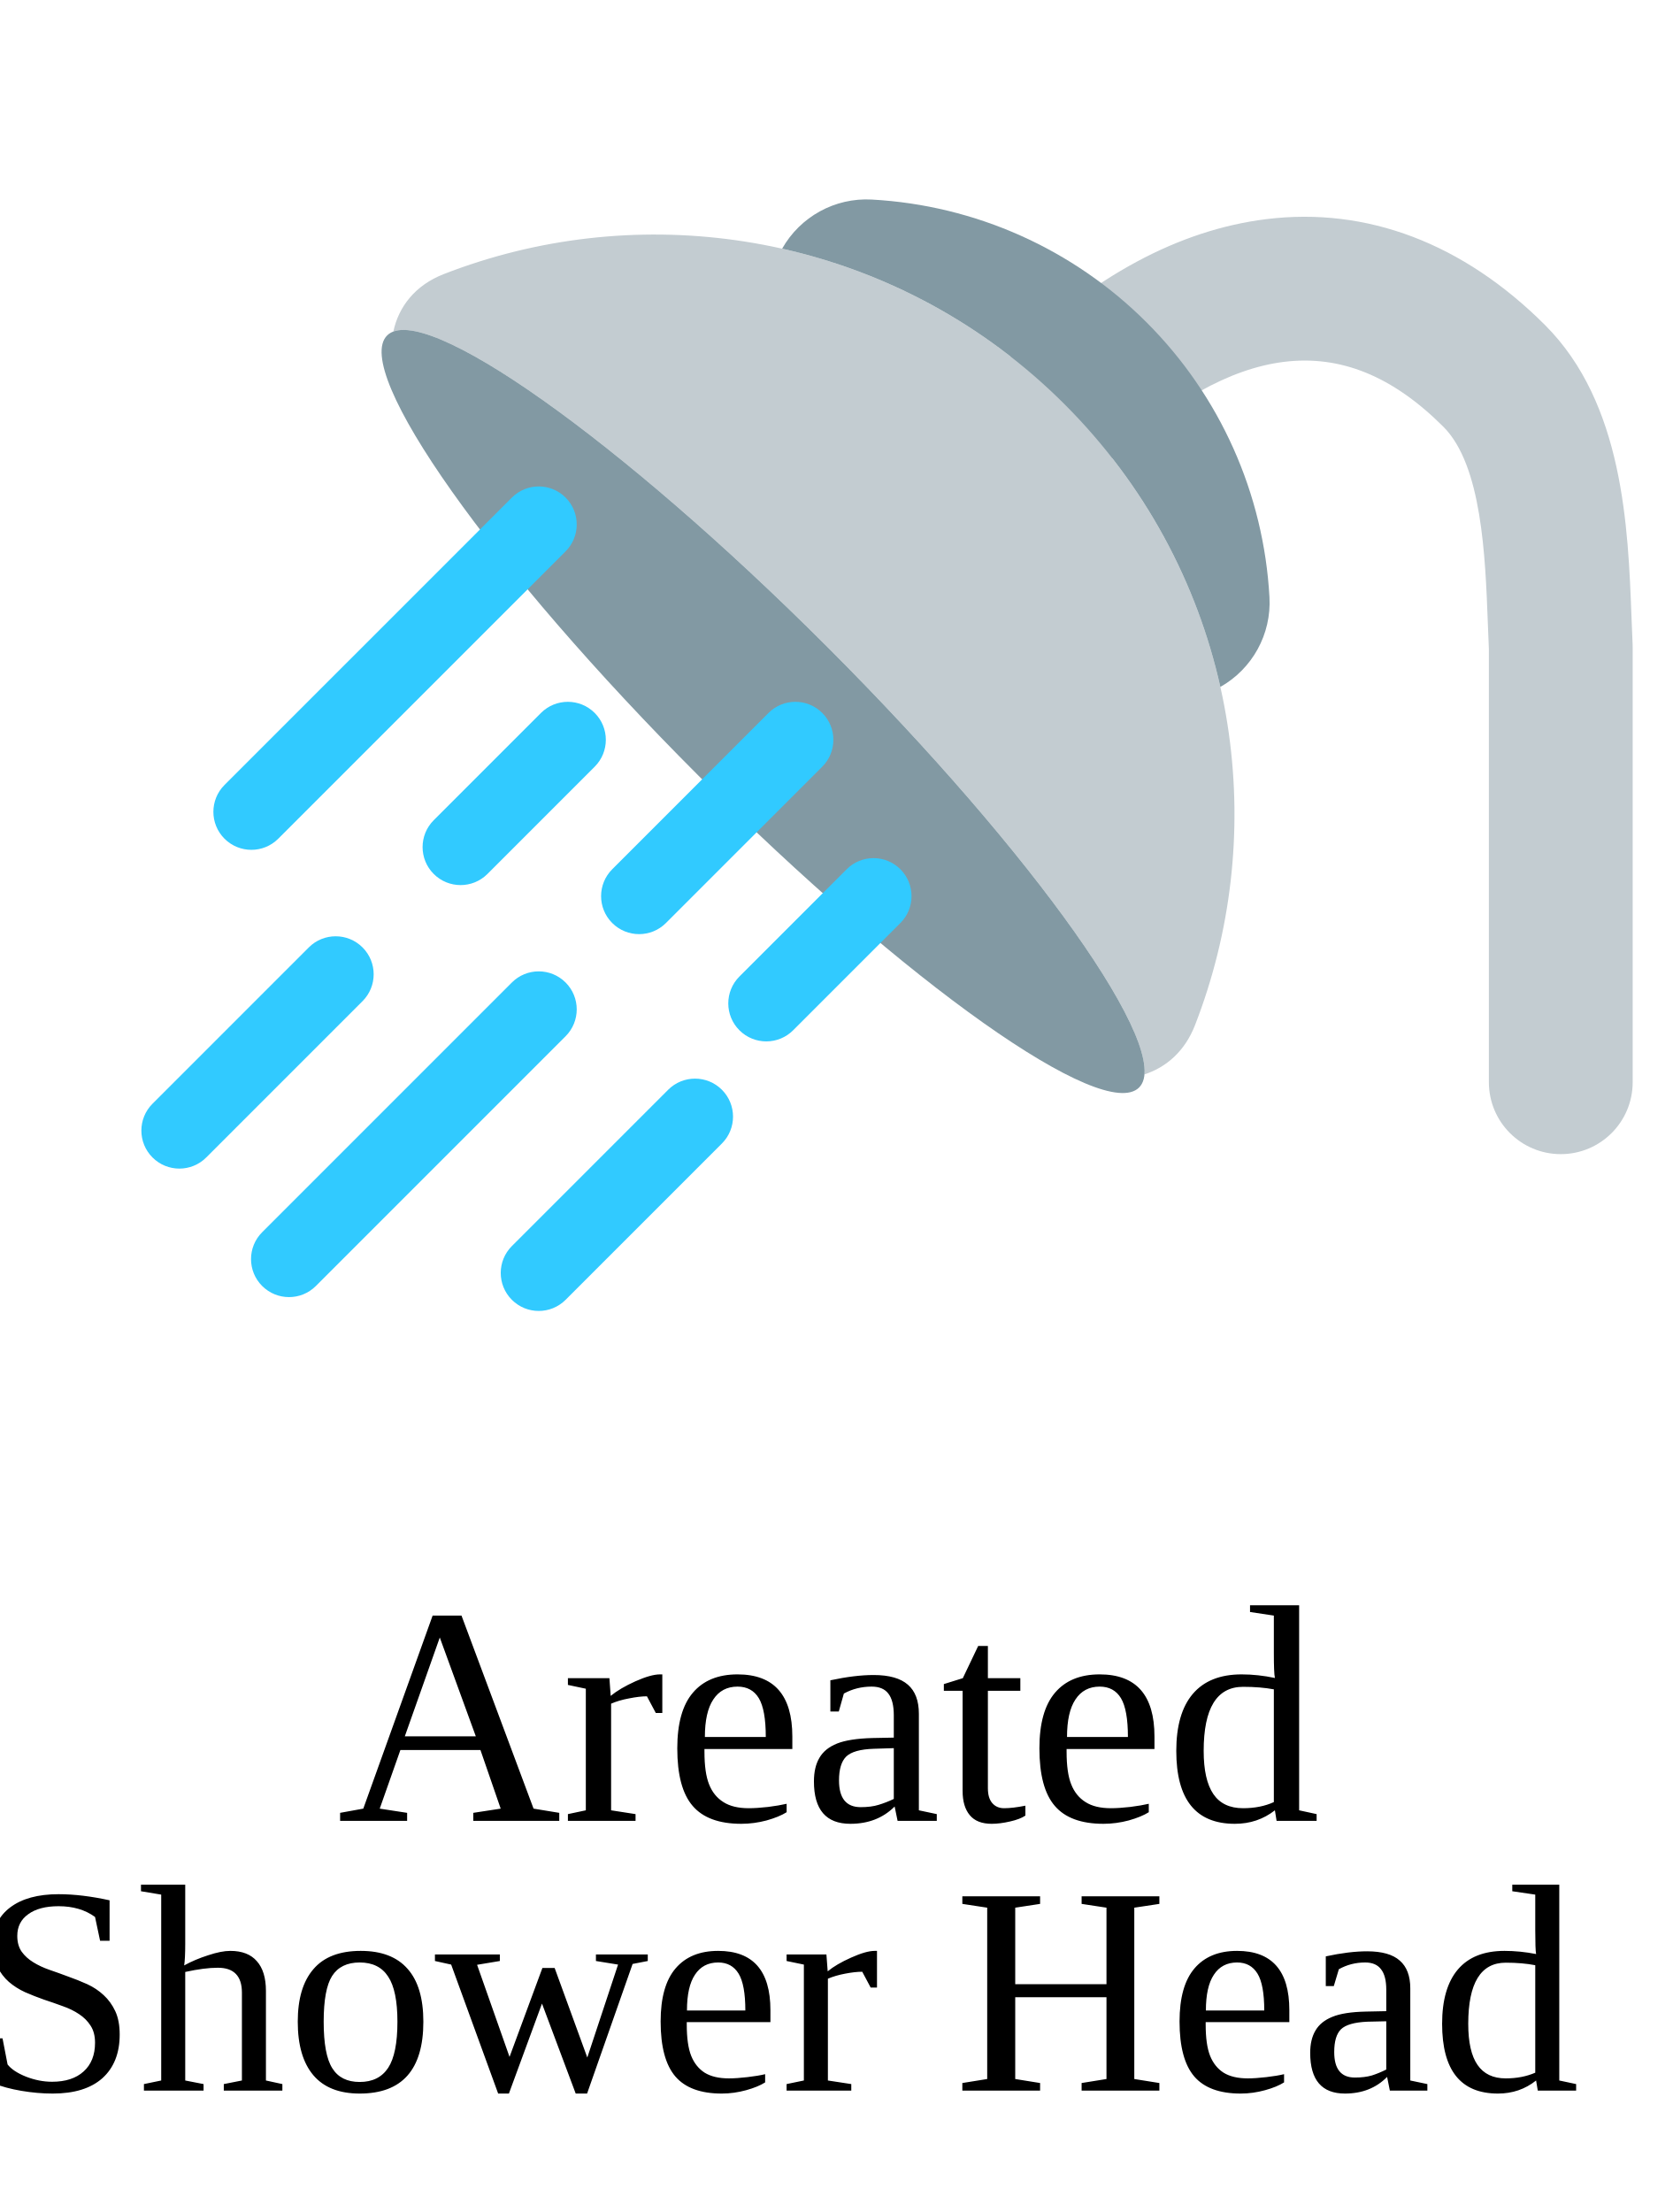
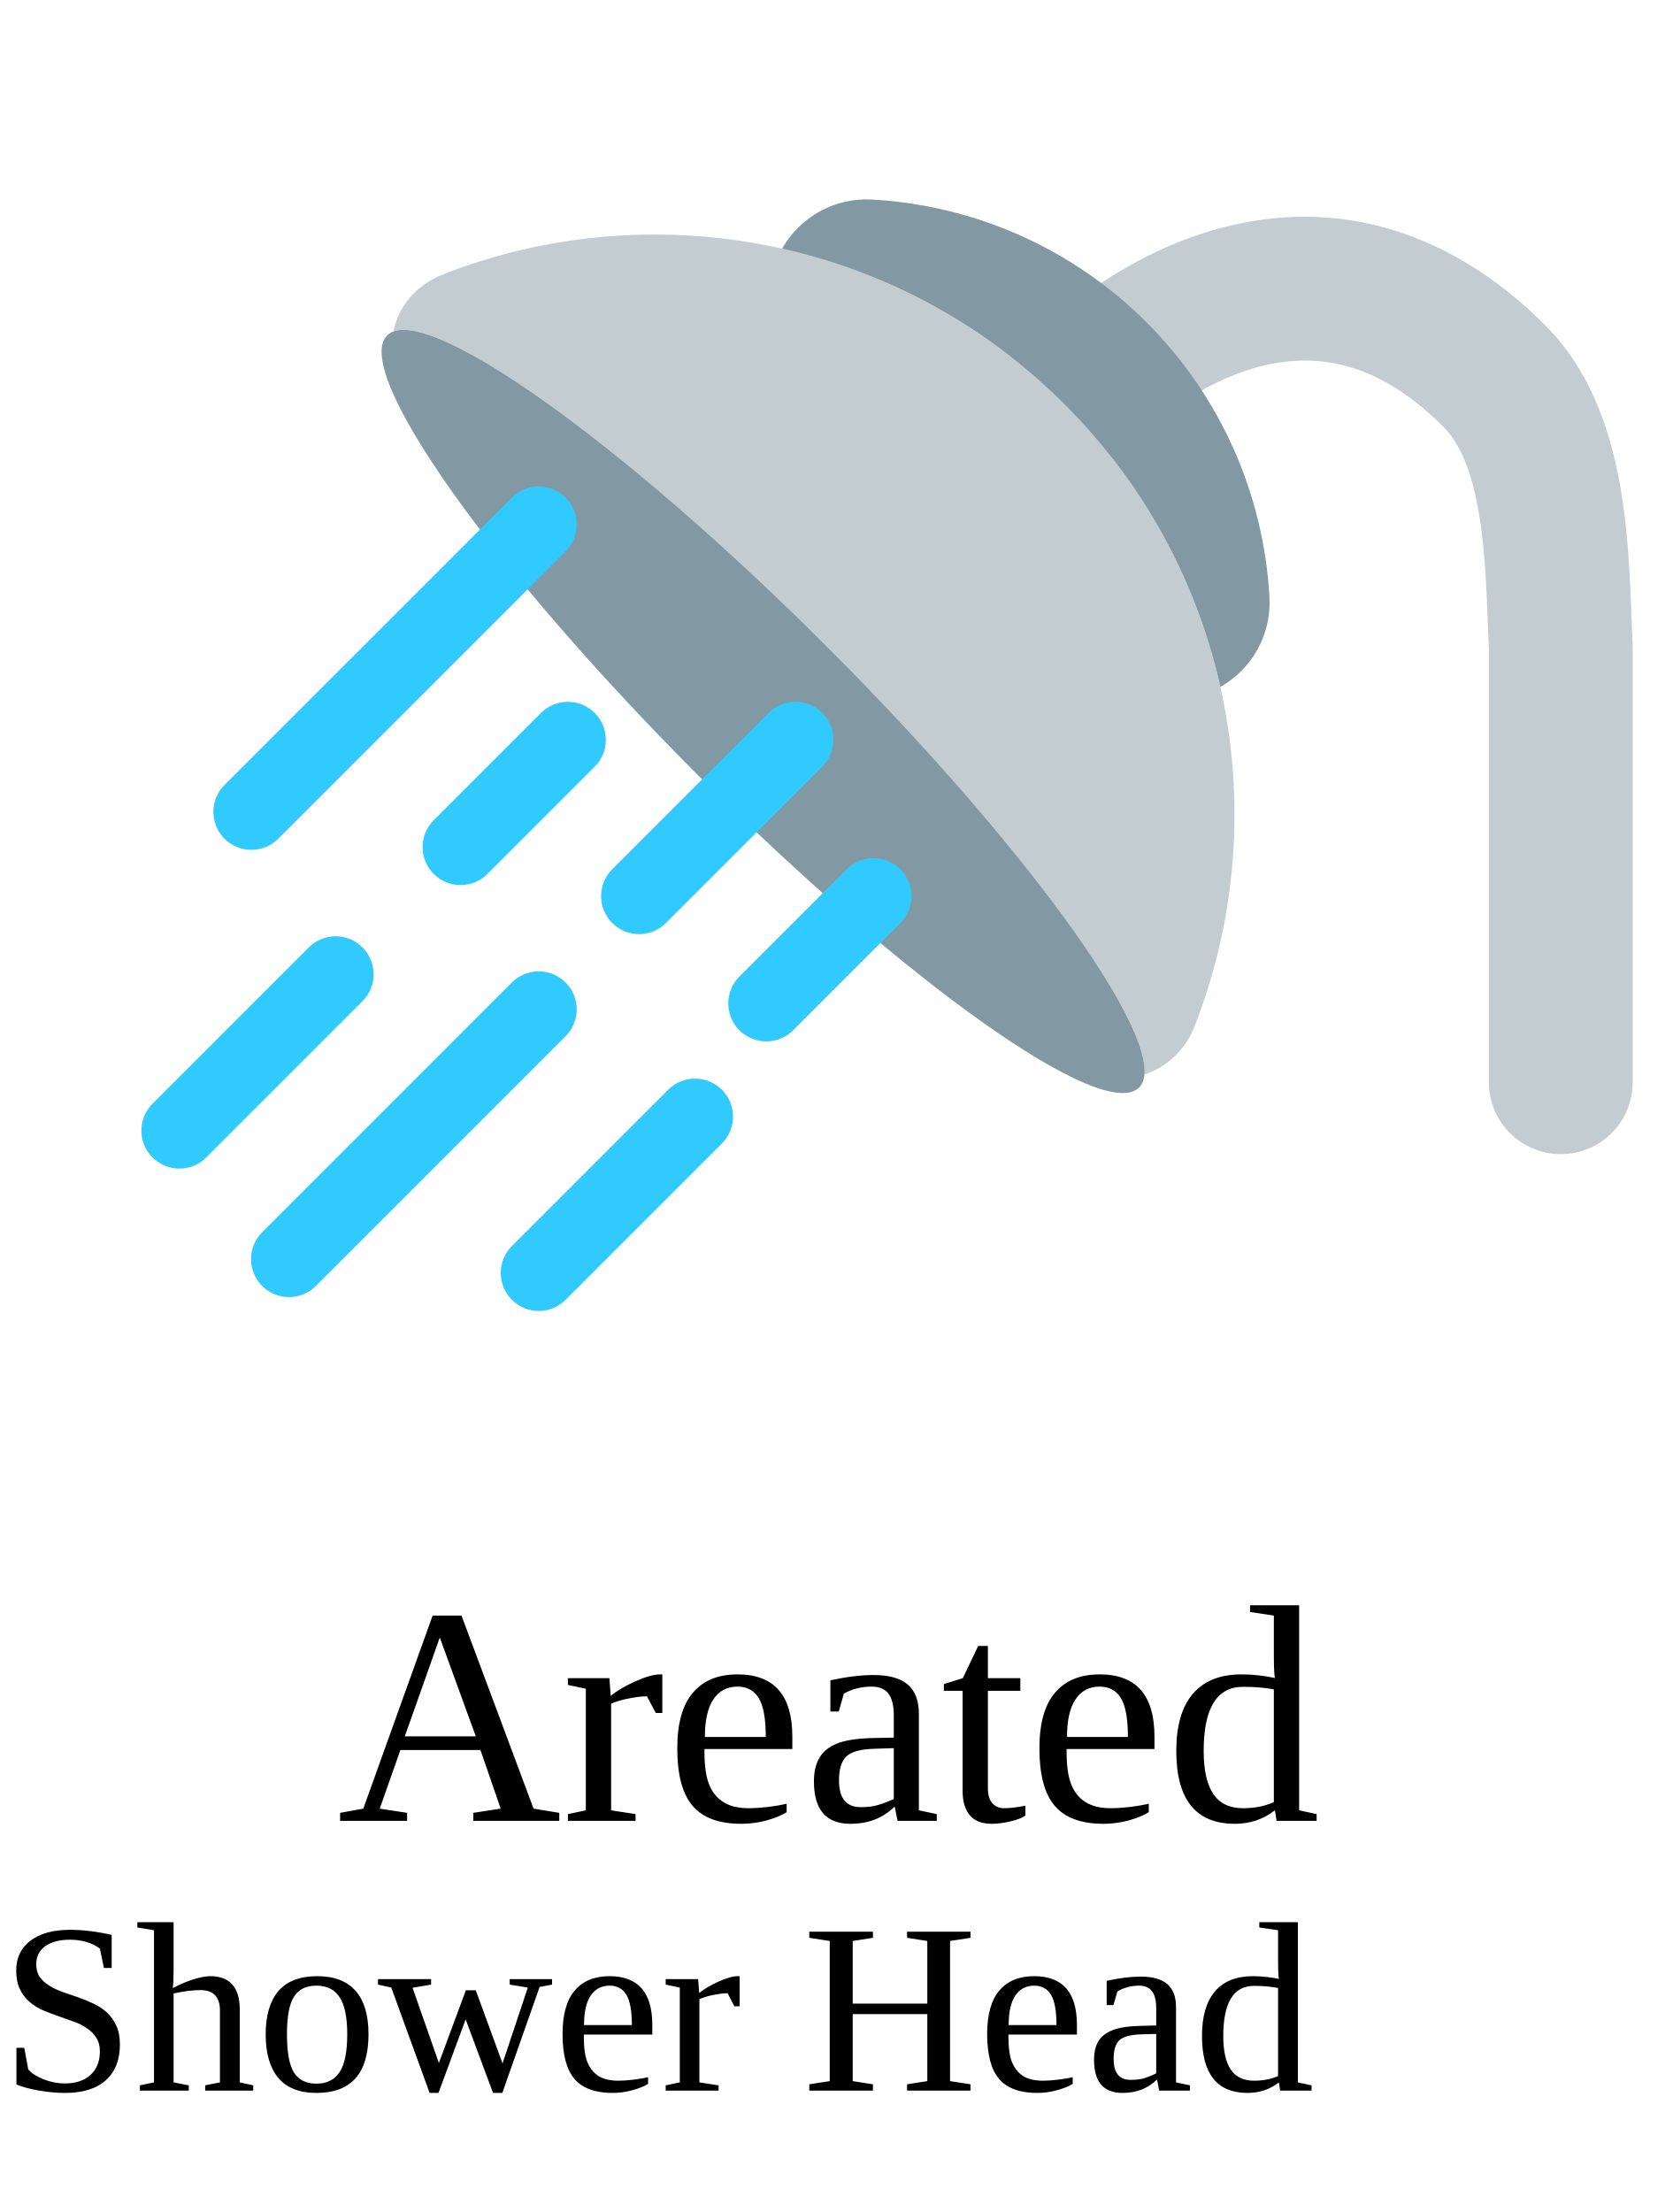
<svg xmlns="http://www.w3.org/2000/svg" width="100%" height="132%" viewBox="0 0 124 164">
  <g transform="translate(10, 10) scale(0.22)">
    <path fill="#C3CCD1" d="M504.79 171.574c-.136-2.87-.248-5.863-.364-8.948c-1.148-30.431-2.721-72.107-29.12-98.508c-27.57-27.57-60.066-39.92-93.985-35.719c-29.462 3.651-58.425 19.247-86.119 46.355C239.99 31.689 166.996 22.42 104.107 46.917c-9.664 3.764-15.216 11.011-16.988 19.364c16.28-6.094 79.699 39.713 146.323 106.337c63.805 63.805 108.51 124.665 106.827 144.001c7.36-2.384 13.624-7.829 17.012-16.526c24.493-62.874 15.238-135.847-27.802-191.053c19.557-19.022 39.499-30.275 57.802-32.543c19.079-2.363 36.66 4.798 53.756 21.892c12.956 12.956 14.114 43.652 14.959 66.065c.115 3.038.227 5.99.357 8.831v145.977c0 13.383 10.85 24.232 24.232 24.232s24.232-10.85 24.232-24.232V172.719l-.027-1.145z" />
    <path fill="#8299A3" d="M233.441 172.617c69.986 69.986 117.003 136.438 105.017 148.424c-11.987 11.987-78.439-35.031-148.424-105.017S73.03 79.587 85.017 67.6s78.438 35.031 148.424 105.017zM382.4 155.819a141.933 141.933 0 0 0-41.404-92.618a141.934 141.934 0 0 0-92.619-41.405c-12.484-.692-24.16 5.81-30.223 16.549c34.897 7.826 68.064 25.312 95.229 52.477c27.163 27.163 44.647 60.326 52.472 95.219c10.737-6.063 17.238-17.735 16.545-30.222z" />
    <path fill="#31CAFF" d="M145.174 392.59l52.678-52.679c5.001-5.001 5.001-13.11 0-18.111c-5.001-5.002-13.11-5.002-18.111 0l-52.678 52.679c-5.001 5.001-5.001 13.11 0 18.111c2.5 2.501 5.778 3.751 9.056 3.751s6.555-1.25 9.055-3.751zm-26.339-143.517l36.148-36.148c5.001-5.001 5.001-13.11 0-18.111c-5.001-5.002-13.11-5.002-18.111 0l-36.148 36.148c-5.001 5.001-5.001 13.11 0 18.111c2.5 2.501 5.778 3.751 9.056 3.751s6.555-1.25 9.055-3.751zm-70.51-11.879l96.849-96.849c5.001-5.001 5.001-13.11 0-18.111c-5.001-5.002-13.11-5.002-18.111 0l-96.849 96.849c-5.001 5.001-5.001 13.11 0 18.111c2.5 2.501 5.778 3.751 9.056 3.751s6.555-1.25 9.055-3.751zm130.672 28.409l52.678-52.678c5.001-5.001 5.001-13.11 0-18.111c-5.001-5.002-13.11-5.002-18.111 0l-52.678 52.678c-5.001 5.001-5.001 13.11 0 18.111c2.5 2.501 5.778 3.751 9.056 3.751s6.555-1.25 9.055-3.751zM24.056 344.619l52.678-52.678c5.001-5.001 5.001-13.11 0-18.111c-5.001-5.002-13.11-5.002-18.111 0L5.944 326.508c-5.001 5.001-5.001 13.11 0 18.111c2.5 2.501 5.778 3.751 9.056 3.751s6.555-1.25 9.056-3.751zm36.957 43.306l84.161-84.162c5.001-5.001 5.001-13.11 0-18.111c-5.001-5.002-13.11-5.002-18.111 0l-84.161 84.162c-5.001 5.001-5.001 13.11 0 18.111c2.5 2.501 5.778 3.751 9.056 3.751s6.555-1.25 9.055-3.751zm151.797-82.423c-3.277 0-6.555-1.25-9.056-3.751c-5.001-5.001-5.001-13.11 0-18.111l36.148-36.148c5.001-5.002 13.11-5.002 18.111 0c5.002 5.001 5.002 13.11 0 18.111l-36.148 36.148a12.763 12.763 0 0 1-9.055 3.751z" />
  </g>
  <text x="25" y="135" fill="black" font-size="x-large">Areated</text>
-   <text x="-2" y="155" fill="black" font-size="22px">Shower Head</text>
+   <text x="0" y="155" fill="black" font-size="18px">Shower Head</text>
</svg>
